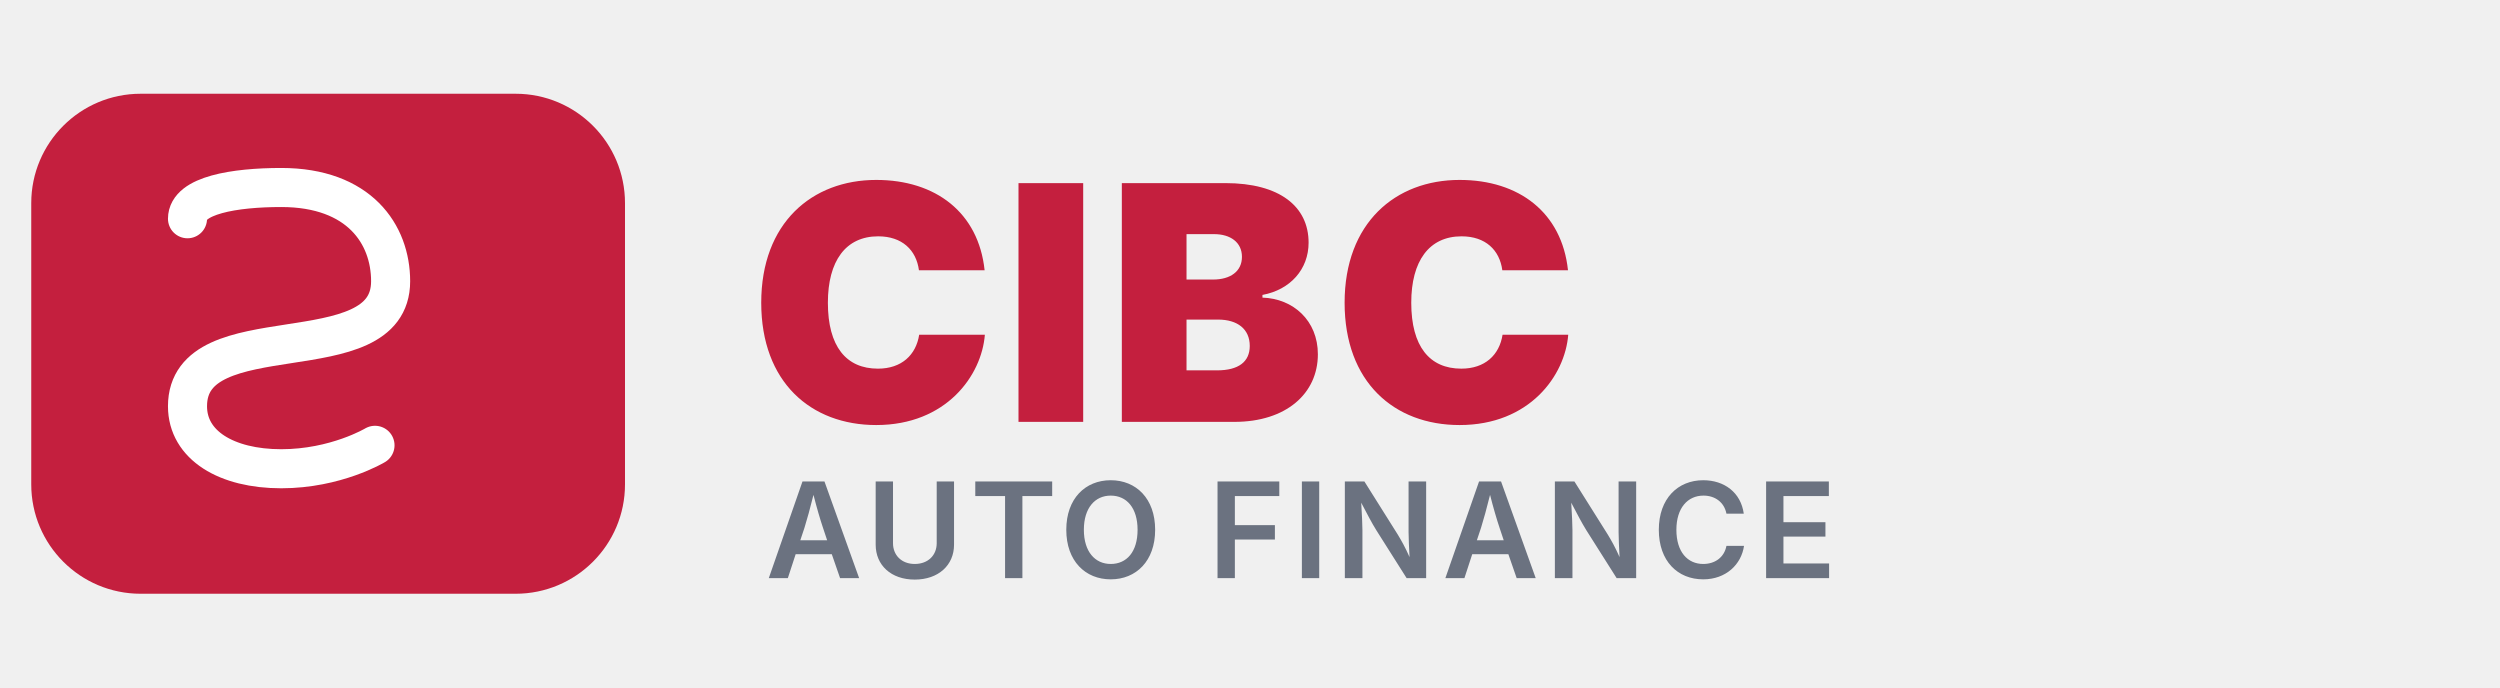
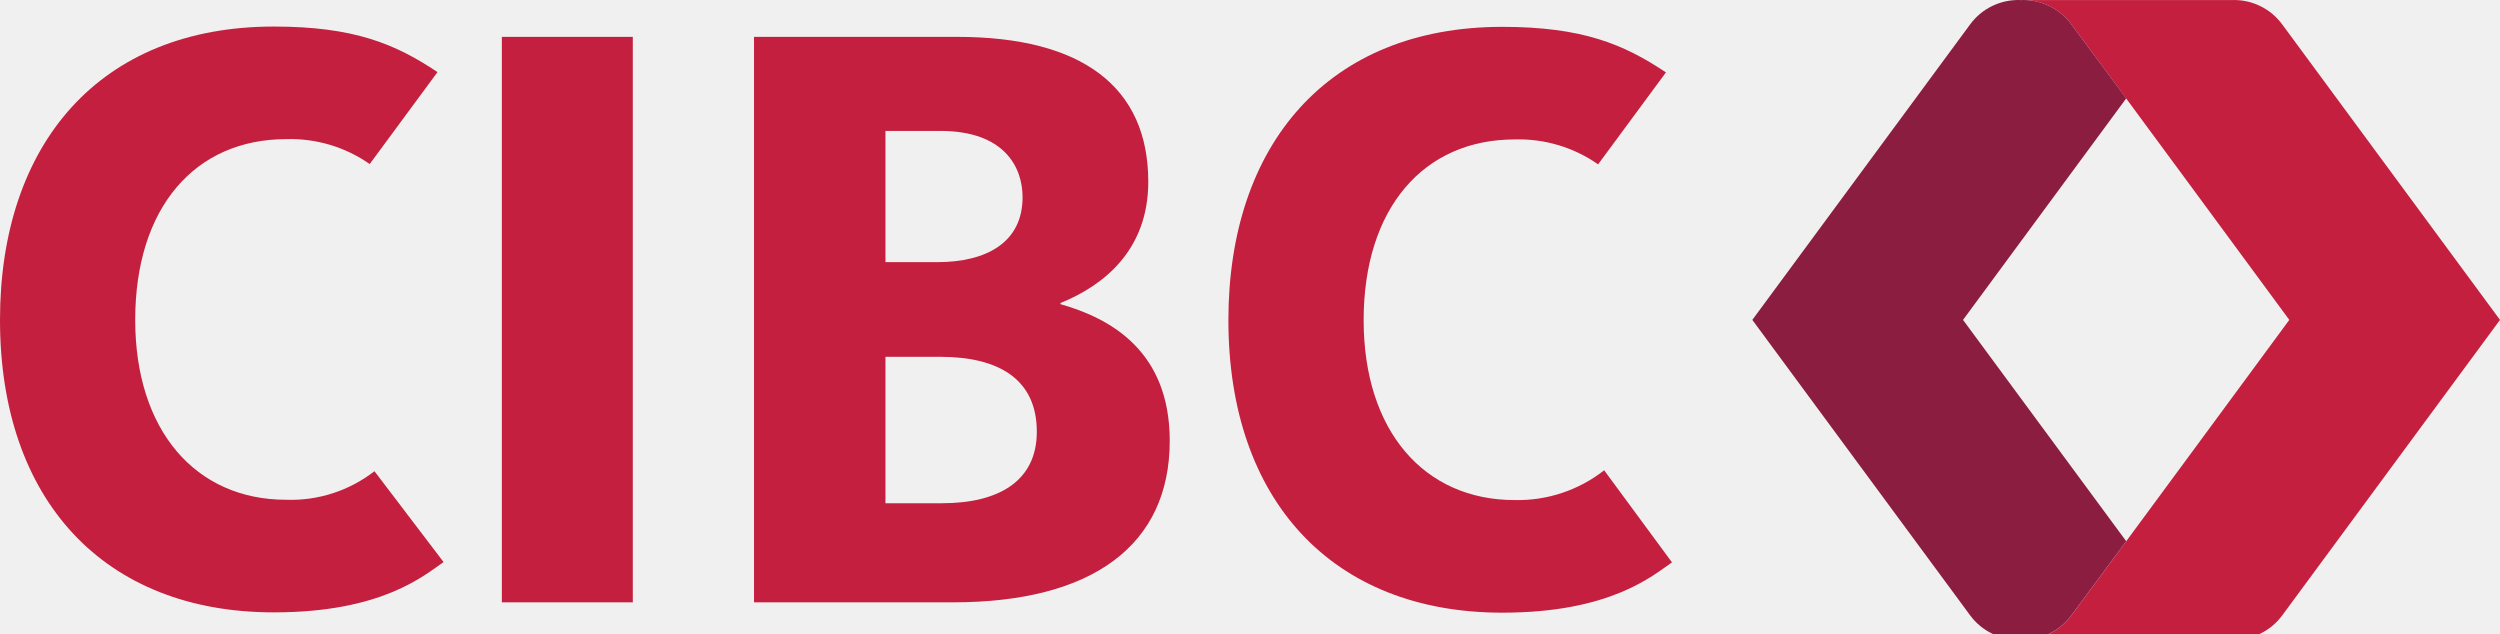
- <svg xmlns="http://www.w3.org/2000/svg" viewBox="0 0 160 44" fill="none" class="h-9 w-auto">
-   <rect x="2" y="6" width="38" height="32" rx="7" fill="#C41F3E" />
-   <path d="M12 14C12 12.5 15 12 18 12C23 12 25 15 25 18C25 24 12 20 12 26C12 28.5 14.5 30 18 30C21.5 30 24 28.5 24 28.5" stroke="#FFFFFF" stroke-width="2.5" stroke-linecap="round" />
-   <text x="48" y="27" fill="#C41F3E" font-family="system-ui, -apple-system, sans-serif" font-weight="900" font-size="21" letter-spacing="0.5">CIBC</text>
-   <text x="49" y="37" fill="#6B7280" font-family="system-ui, -apple-system, sans-serif" font-weight="600" font-size="8.5" letter-spacing="0.4">AUTO FINANCE</text>
+ <svg xmlns="http://www.w3.org/2000/svg" width="142px" height="36px" viewBox="0 0 142 36" version="1.1">
+   <g id="Logo-/-Colour-/-desktop-header-142x36" stroke="none" stroke-width="1" fill="none" fill-rule="evenodd">
+     <g id="Group" transform="translate(0, -0)">
+       <path d="M21.269,26.764 C19.842,27.874 18.068,28.449 16.259,28.387 C11.103,28.387 7.68,24.442 7.68,18.17 C7.68,11.797 11.069,7.903 16.259,7.903 C17.952,7.851 19.614,8.348 20.999,9.318 L24.85,4.095 C22.455,2.495 20.107,1.508 15.554,1.508 C5.648,1.508 -2.5282442e-15,8.192 -2.5282442e-15,18.17 C-2.5282442e-15,28.404 5.907,34.783 15.554,34.783 C21.711,34.783 24.099,32.675 25.195,31.925 L21.269,26.764 Z" id="Path" fill="#C41F3E" />
+       <path d="M91.117,26.713 C89.671,27.847 87.873,28.445 86.034,28.404 C80.878,28.404 77.455,24.459 77.455,18.187 C77.455,11.814 80.872,7.92 86.034,7.92 C87.725,7.869 89.387,8.365 90.772,9.335 L94.625,4.112 C92.23,2.512 89.88,1.525 85.328,1.525 C75.439,1.525 69.773,8.209 69.773,18.187 C69.773,28.421 75.681,34.8 85.328,34.8 C91.484,34.8 93.874,32.692 94.969,31.943 L91.117,26.713 Z" id="Path" fill="#C41F3E" />
+       <path d="M54.372,2.094 C61.471,2.094 65.222,4.94 65.222,10.322 C65.222,14.215 62.685,16.215 60.246,17.207 L60.229,17.274 C63.087,18.086 66.441,19.939 66.441,25.04 C66.441,30.956 62.065,34.213 54.123,34.213 L42.828,34.213 L42.828,2.094 L54.372,2.094 Z M53.411,20.267 L50.294,20.267 L50.294,28.584 L53.502,28.584 C56.739,28.584 58.891,27.316 58.891,24.522 C58.891,21.562 56.756,20.267 53.411,20.267 Z M53.411,7.436 L50.294,7.436 L50.294,14.891 L53.219,14.891 C56.044,14.891 58.082,13.764 58.082,11.201 C58.082,9.481 57.032,7.436 53.411,7.436 Z" id="Combined-Shape" fill="#C41F3E" />
+       <polygon id="Path" fill="#C41F3E" points="28.505 34.213 35.943 34.213 35.943 2.094 28.505 2.094" />
+       <path d="M129.636,1.395 C128.97,0.479 127.888,-0.043 126.755,0.004 L114.781,0.004 C115.933,-0.043 117.027,0.495 117.69,1.435 C118.899,3.041 130.032,18.17 130.032,18.17 C130.032,18.17 118.899,33.294 117.69,34.906 C117.026,35.843 115.931,36.38 114.781,36.332 L126.755,36.332 C127.888,36.38 128.968,35.859 129.636,34.946 L142,18.17 L129.636,1.395 Z" id="Fill-3" fill="#C41F3E" />
+       <path d="M120.769,5.588 L120.769,5.588 C119.25,3.537 118.052,1.914 117.69,1.434 C117.028,0.496 115.933,-0.044 114.783,0.003 C113.647,-0.044 112.564,0.479 111.896,1.396 L99.532,18.17 L111.896,34.941 C112.565,35.855 113.648,36.376 114.783,36.327 C115.931,36.375 117.027,35.838 117.69,34.901 L120.769,30.742 L111.5,18.17 L120.769,5.588 Z" id="Fill-6" fill="#8B1D41" />
+     </g>
+   </g>
</svg>
